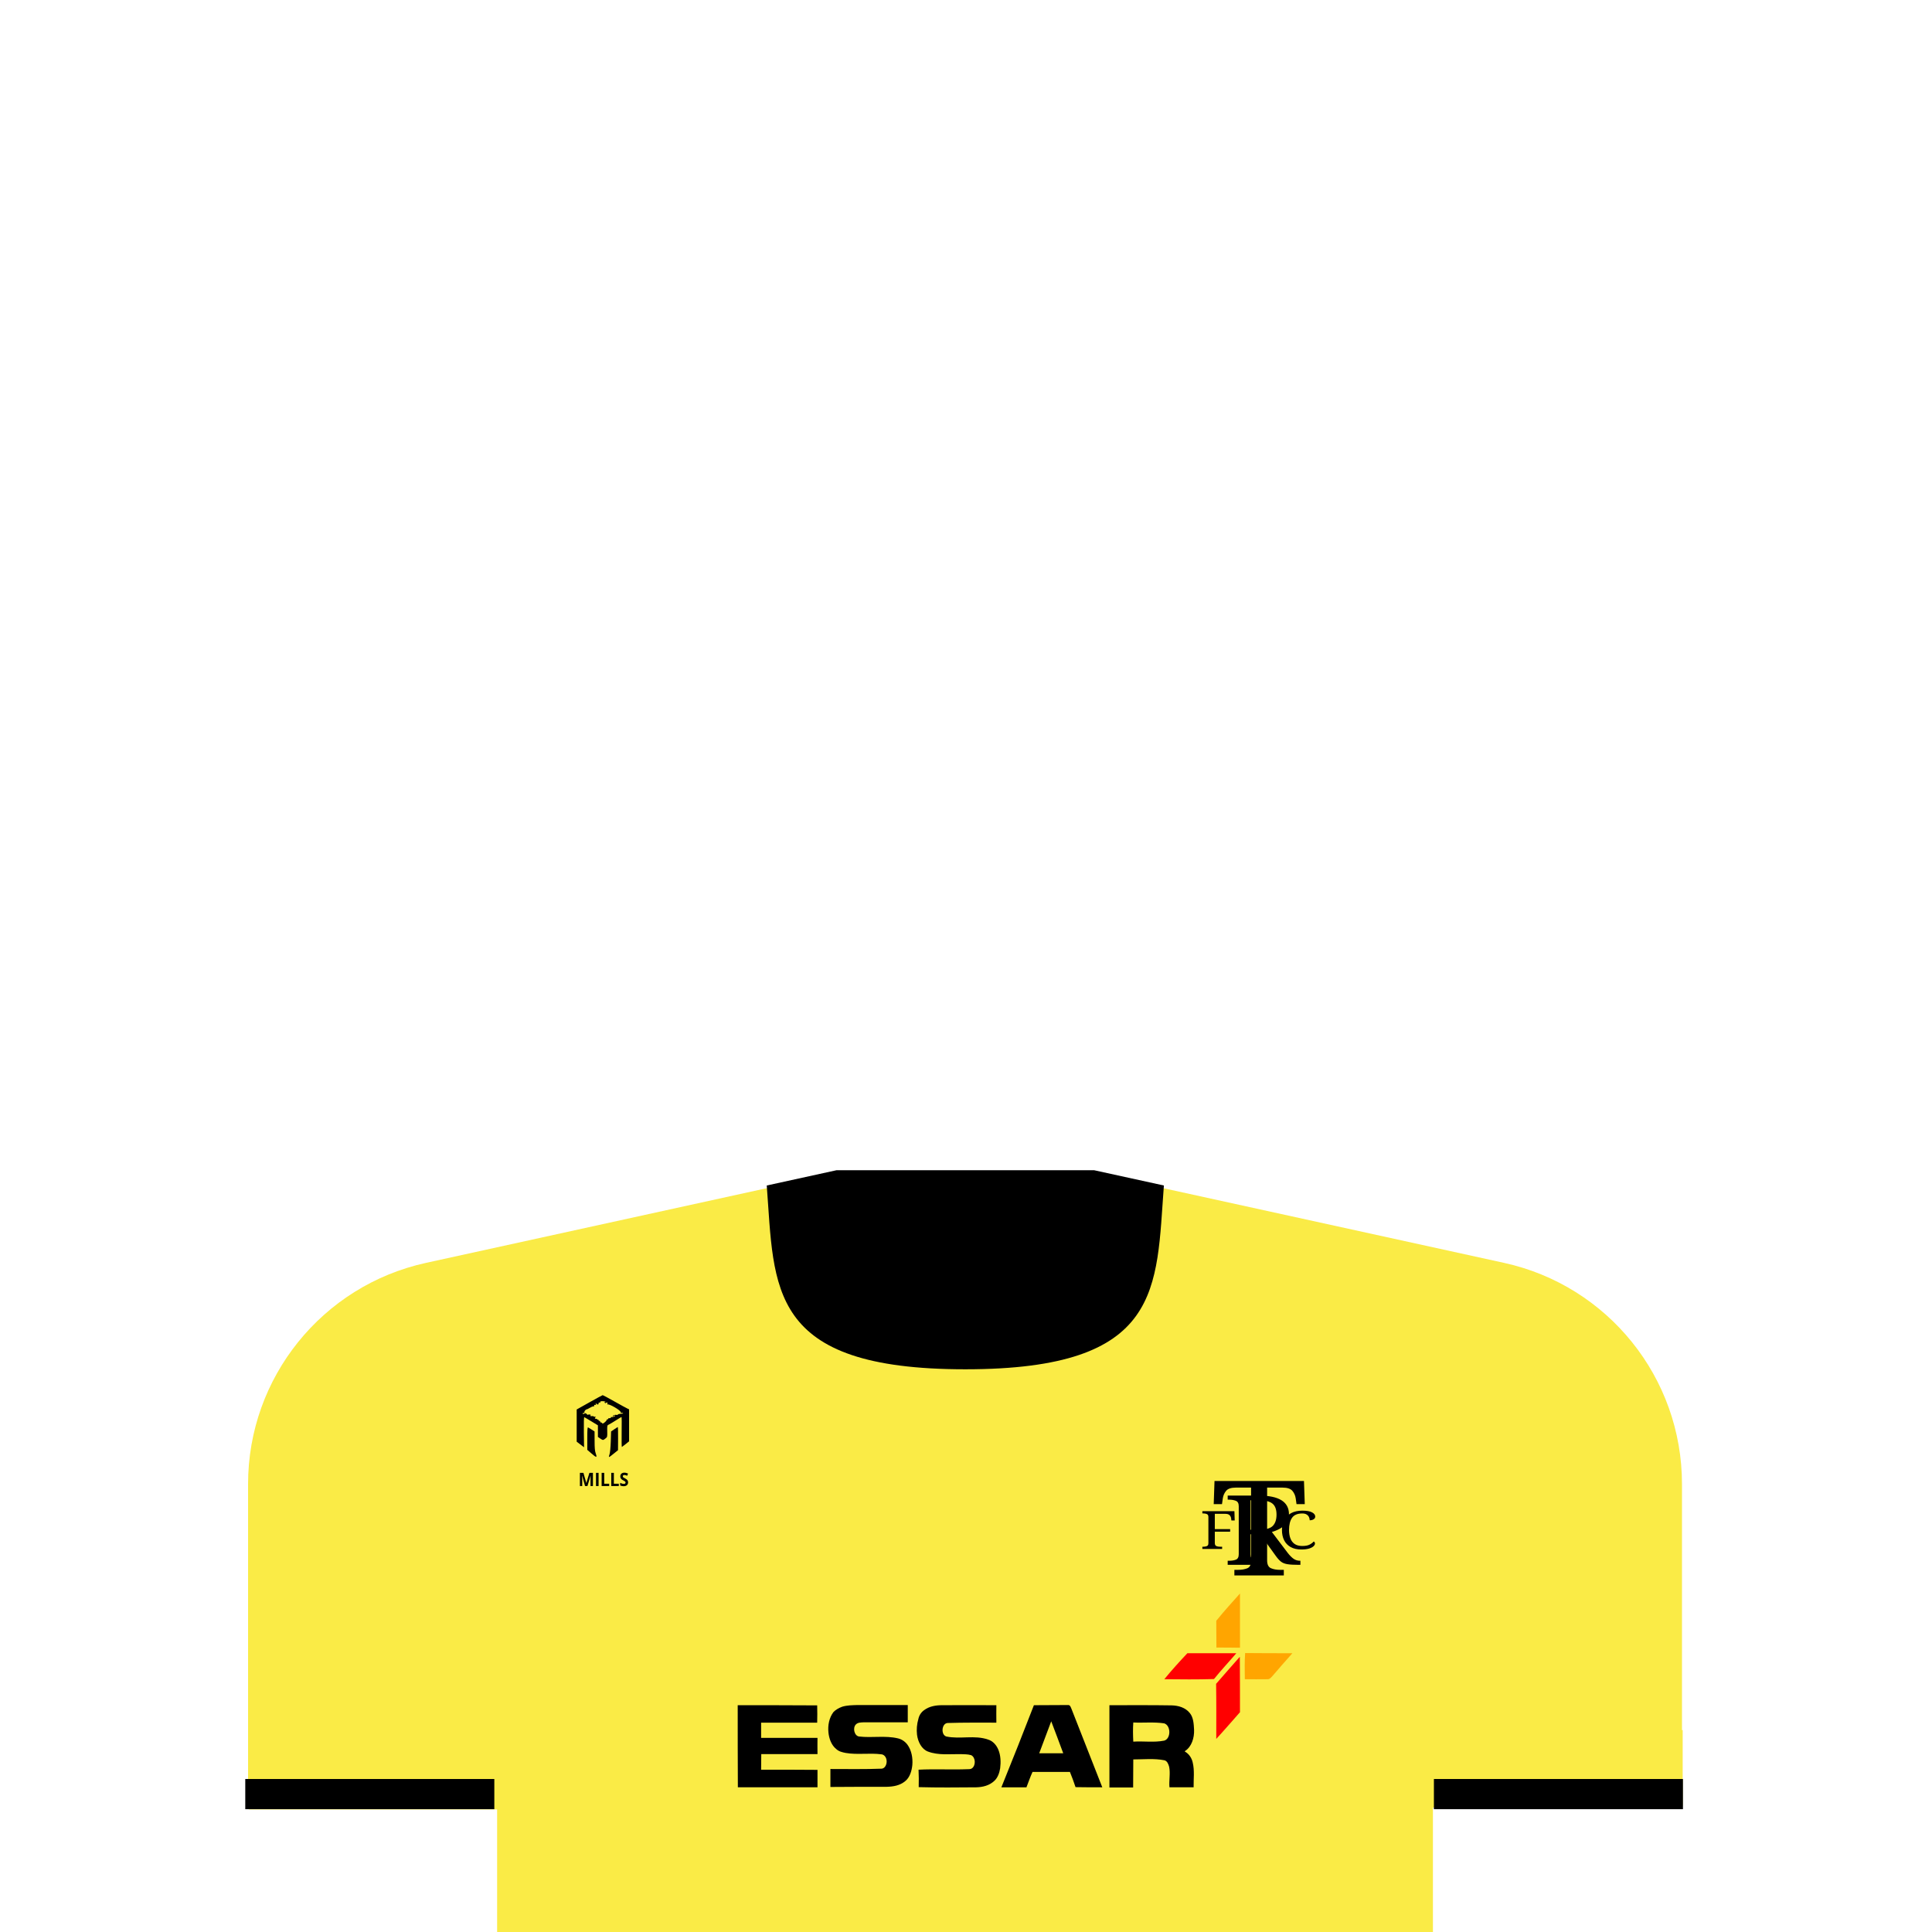
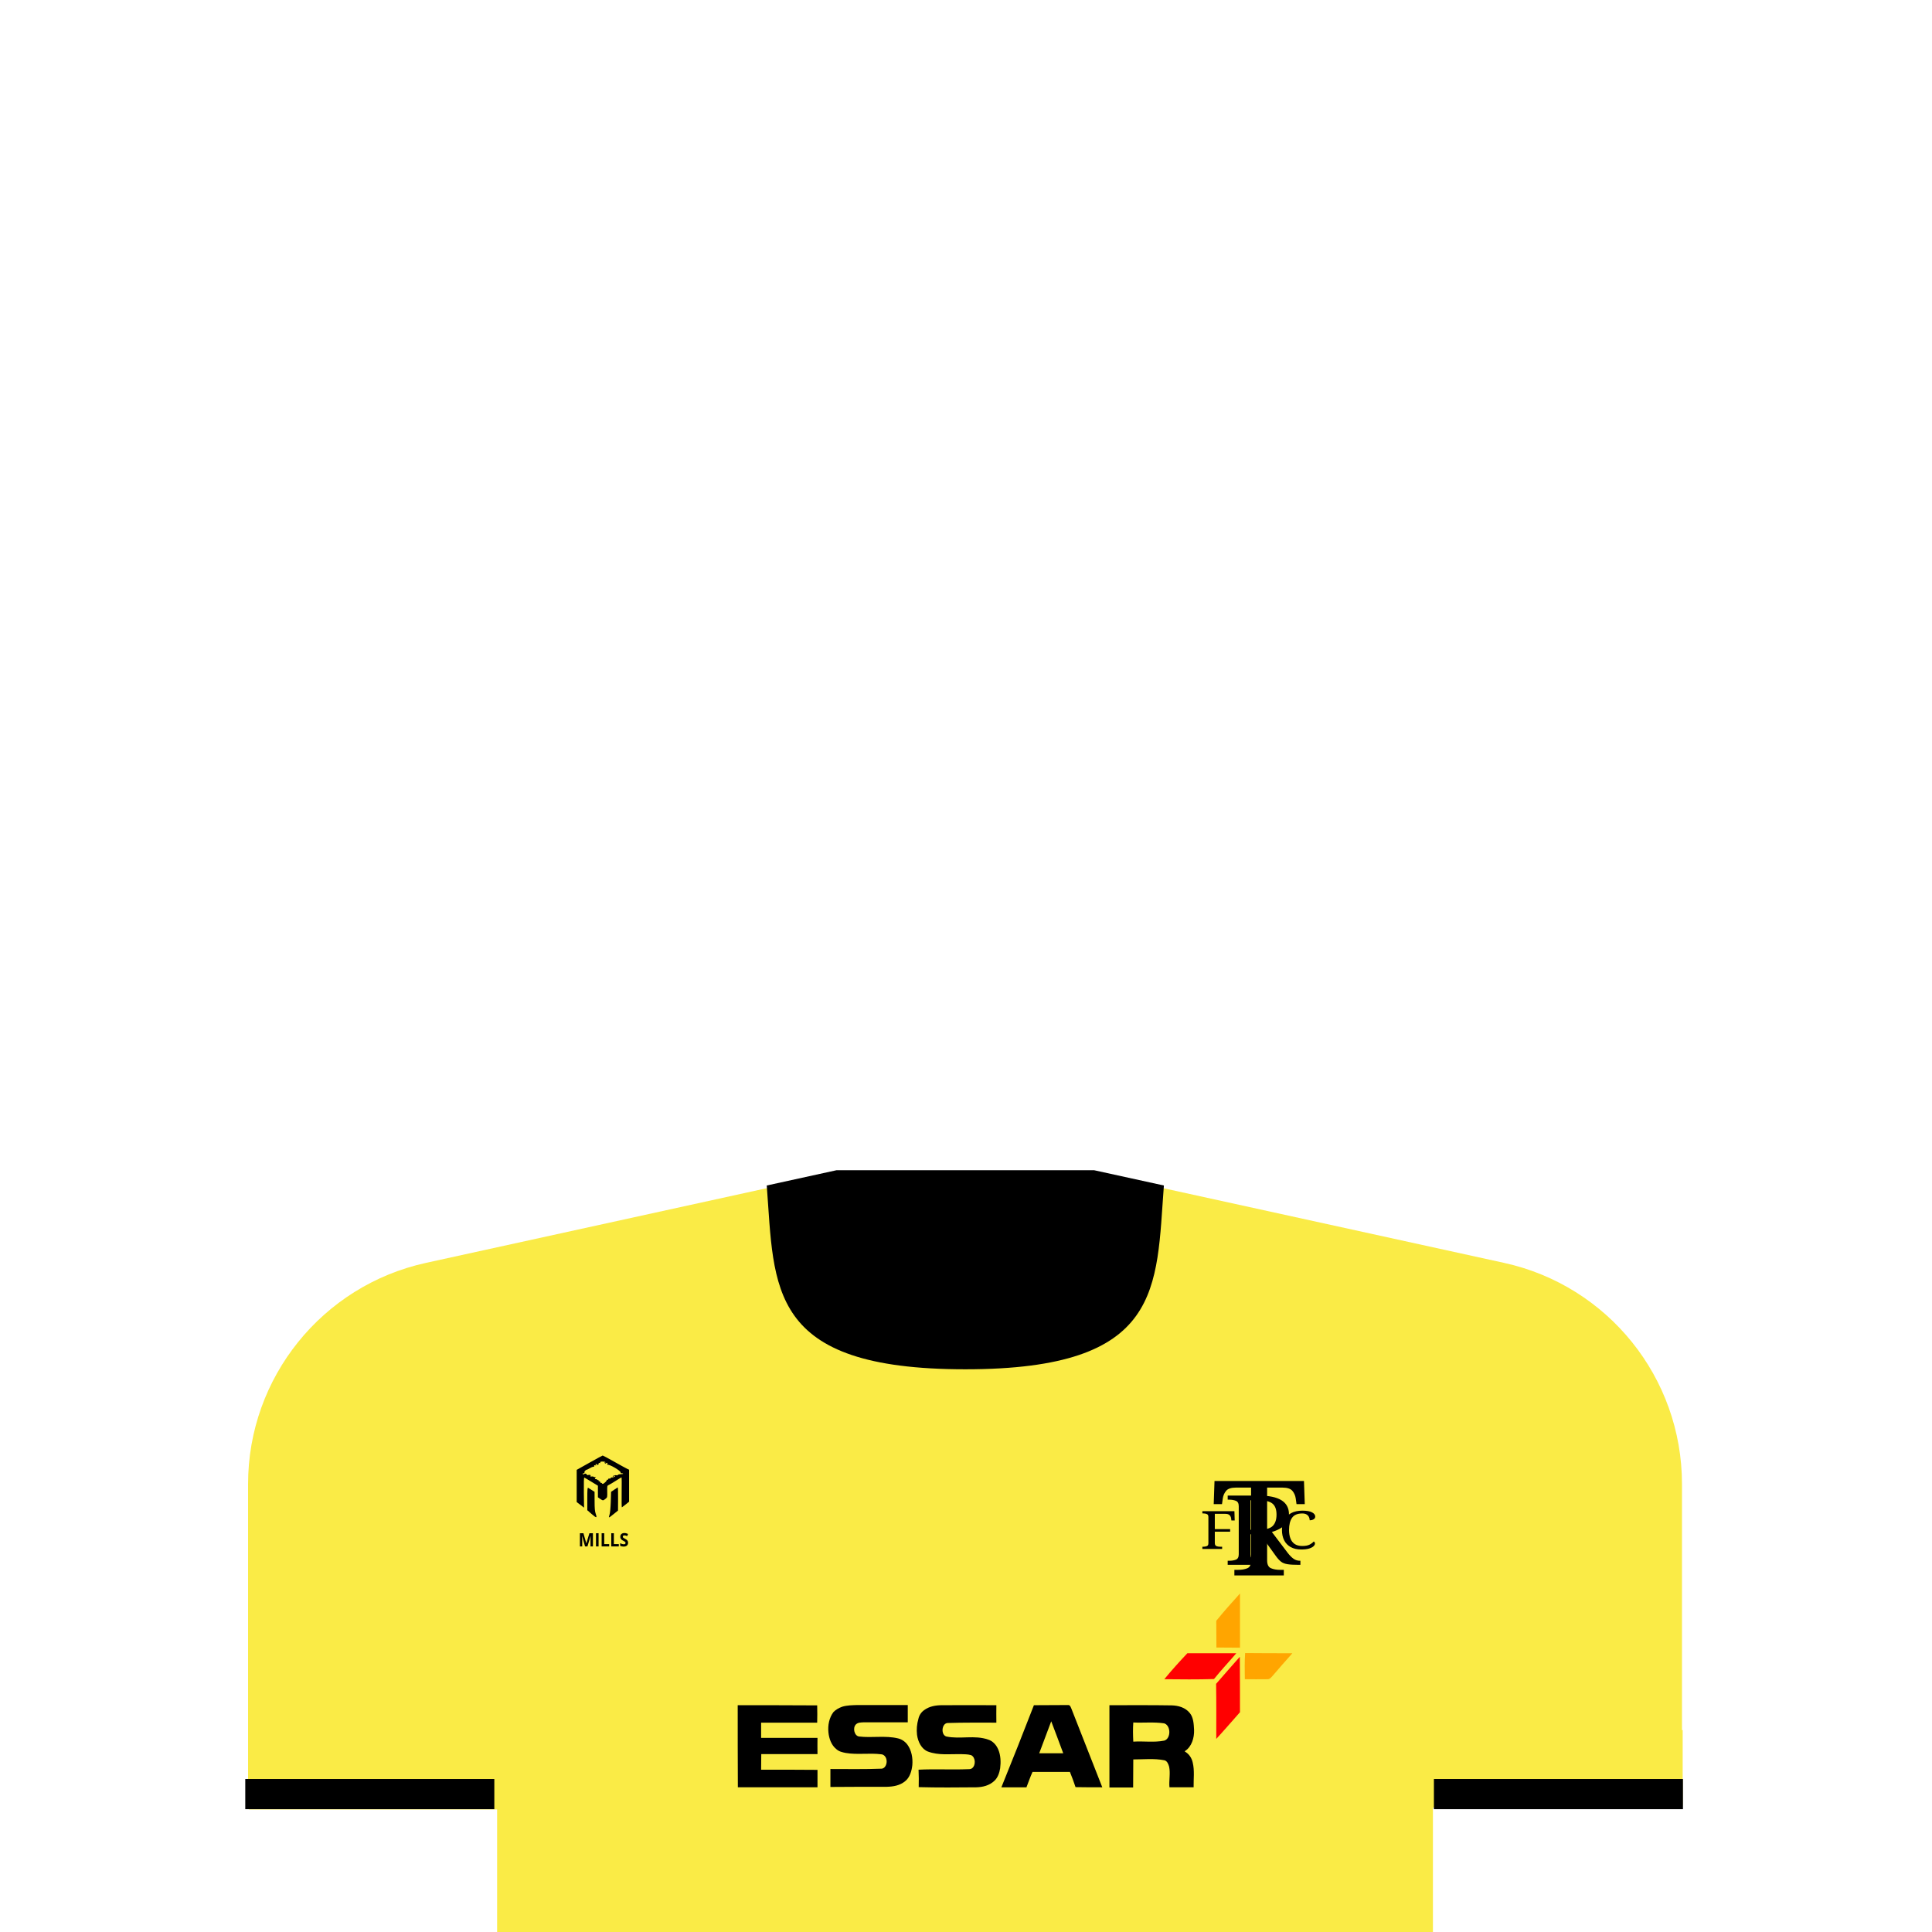
<svg xmlns="http://www.w3.org/2000/svg" width="512" height="512">
  <defs>
    <radialGradient r="0.435" cy="0.5" cx="0.5" spreadMethod="pad" id="svg_78">
      <stop offset="0.129" stop-opacity="0.992" stop-color="#ffffff" />
      <stop offset="0.668" stop-opacity="0.992" stop-color="#007f00" />
    </radialGradient>
    <radialGradient r="0.699" cy="0.516" cx="0.48" spreadMethod="pad" id="svg_84">
      <stop offset="0.754" stop-color="#0000ff" />
      <stop offset="1" stop-opacity="0.992" stop-color="#ffffff" />
    </radialGradient>
  </defs>
  <g id="shirt">
    <g id="chest">
      <path fill="#faeb46" d="m255.742,313.009l44,0l98.846,21.665c27.533,6.035 47.154,30.421 47.154,58.609l0,85.726l-66,0l0,33l-124,0l-124,0l0,-33l-66,0l0,-85.726c0,-28.187 19.621,-52.574 47.154,-58.609l98.846,-21.665l44,0z" />
    </g>
    <g id="left-sleeve">
      <path d="m131.929,479.525l-66,0l0,-20l66,0l0,20z" fill="#faeb46" />
    </g>
    <g id="right-sleeve">
      <path fill="#faeb46" d="m379.927,458.492l66,0l0,20l-66,0l0,-20z" />
    </g>
    <line fill="none" stroke-width="8" x1="65" y1="475.453" x2="131" y2="475.453" stroke="#000000" />
    <line fill="none" stroke-width="8" x1="380" y1="475.453" x2="446" y2="475.453" stroke="#000000" />
  </g>
  <g id="collar">
    <path id="svg_12" d="m289.981,310.127l-68.322,0l-18.462,4.043c2.075,27.202 0.031,48.706 52.623,48.706s50.548,-21.504 52.623,-48.706l-18.462,-4.043l-0,0z" fill="#000000" />
  </g>
  <g id="crest">
    <text fill="#000000" x="307.101" y="407.818" font-size="75" font-family="'Simonetta', serif" transform="matrix(0.5615237,0,0,0.4673531,148.3617,226.9064) ">T</text>
    <text fill="#000000" x="313.101" y="401.818" font-size="55" font-family="'Simonetta', serif" transform="matrix(0.5615237,0,0,0.4673531,148.3617,226.9064) ">R</text>
    <text fill="#000000" x="302.101" y="392.818" font-size="30" font-family="'Simonetta', serif" transform="matrix(0.5615237,0,0,0.4673531,148.3617,226.9064) ">F</text>
    <text fill="#000000" x="339.101" y="392.818" font-size="30" font-family="'Simonetta', serif" transform="matrix(0.5615237,0,0,0.4673531,148.3617,226.9064) ">C</text>
  </g>
  <g id="sponsor">
    <path fill="#FFA500" d="m322.605,429.19c1.933,-2.402 3.987,-4.623 6.001,-6.89c0,4.805 0,9.609 0,14.368c-2.094,-0.045 -4.148,-0.045 -6.242,-0.045c0,-2.312 -0.04,-4.623 -0.04,-6.935c-0.04,-0.227 0.161,-0.317 0.282,-0.499z" />
    <path fill="#FFA500" d="m329.975,438.074c4.188,0.045 8.377,0.045 12.525,0.045c-1.772,1.994 -3.544,3.989 -5.276,6.028c-0.362,0.408 -0.765,0.907 -1.329,0.861c-2.014,0.045 -3.987,0 -6.001,0c-0.04,-2.312 -0.081,-4.623 0.081,-6.935z" />
    <path fill="#ff0000" d="m314.671,438.119c4.309,0 8.659,0 12.968,0c-1.973,2.312 -4.027,4.487 -5.92,6.844c-4.39,0.136 -8.78,0.091 -13.17,0.045c1.933,-2.357 4.027,-4.669 6.122,-6.89z" />
    <path fill="#ff0000" d="m322.282,446.232c2.054,-2.402 4.188,-4.759 6.283,-7.162c0.04,4.895 0.04,9.79 0.04,14.686c-2.094,2.357 -4.148,4.759 -6.283,7.071c0,-4.85 0.04,-9.7 -0.04,-14.595z" />
    <path d="m195.5,451.898c7.008,0 14.015,0 21.063,0.045c0.04,1.541 0.04,3.037 0,4.578c-4.954,0 -9.907,0 -14.861,0c0,1.36 0,2.674 0,4.034c4.994,0 9.948,0 14.942,0c0,1.45 -0.04,2.856 0,4.306c-4.954,0 -9.948,0 -14.901,0c0,1.36 -0.04,2.765 -0.04,4.125c4.994,0 9.948,0 14.942,0.045c0,1.541 0,3.082 0,4.623c-7.048,0 -14.056,0 -21.104,0c-0.04,-7.252 -0.04,-14.504 -0.04,-21.757z" />
    <path d="m223.168,452.306c1.329,-0.408 2.698,-0.408 4.068,-0.453c4.43,0 8.901,0 13.331,0c0,1.541 0,3.082 0,4.578c-3.907,0 -7.773,0 -11.679,0c-0.725,0.045 -1.53,0 -2.094,0.589c-0.886,0.952 -0.362,3.037 0.886,3.173c3.423,0.408 6.927,-0.317 10.31,0.499c0.967,0.227 1.853,0.816 2.497,1.677c1.087,1.496 1.45,3.535 1.289,5.394c-0.161,1.586 -0.685,3.309 -1.893,4.261c-1.41,1.178 -3.182,1.45 -4.873,1.496c-4.994,0 -9.948,0 -14.942,0.045c0,-1.586 0,-3.173 0,-4.759c4.551,0 9.062,0.091 13.613,-0.091c0.967,-0.091 1.45,-1.405 1.248,-2.357c-0.121,-0.771 -0.685,-1.405 -1.369,-1.45c-3.141,-0.408 -6.323,0.181 -9.464,-0.363c-0.886,-0.181 -1.772,-0.363 -2.497,-1.042c-1.248,-0.997 -1.893,-2.72 -2.054,-4.397c-0.201,-1.904 0.201,-3.898 1.329,-5.394c0.564,-0.589 1.41,-1.088 2.296,-1.405z" />
    <path d="m244.956,453.167c1.369,-0.997 3.061,-1.269 4.672,-1.269c4.793,0 9.625,-0.045 14.418,0c-0.04,1.541 0,3.082 0,4.623c-4.309,0 -8.619,-0.045 -12.928,0.091c-1.571,0.091 -1.853,3.128 -0.322,3.581c3.665,0.771 7.491,-0.453 11.075,0.816c1.208,0.363 2.175,1.405 2.698,2.674c0.644,1.541 0.685,3.309 0.483,4.941c-0.201,1.224 -0.644,2.493 -1.53,3.309c-1.329,1.269 -3.101,1.677 -4.793,1.722c-5.075,0.045 -10.189,0.091 -15.264,-0.045c0.04,-1.541 0.04,-3.082 -0.04,-4.623c4.35,-0.227 8.739,0.045 13.089,-0.136c0.403,0 0.805,0 1.128,-0.272c1.007,-0.816 0.886,-2.901 -0.282,-3.445c-0.926,-0.272 -1.853,-0.227 -2.779,-0.272c-2.9,-0.045 -5.88,0.363 -8.659,-0.68c-1.692,-0.635 -2.658,-2.584 -2.9,-4.442c-0.161,-1.405 -0.04,-2.856 0.362,-4.215c0.201,-0.952 0.765,-1.813 1.571,-2.357z" />
    <path d="m273.994,451.898c3.021,-0.045 6.041,0 9.062,-0.045c0.564,-0.045 0.725,0.635 0.926,1.088c2.698,6.89 5.437,13.825 8.135,20.714c-2.376,0 -4.712,0 -7.088,-0.045c-0.443,-1.36 -0.967,-2.72 -1.49,-4.034c-3.302,0 -6.605,0 -9.907,0c-0.604,1.314 -1.087,2.72 -1.611,4.079c-2.215,0 -4.43,0 -6.645,0c2.94,-7.252 5.799,-14.459 8.619,-21.757m4.591,4.261c-1.087,2.81 -2.094,5.666 -3.182,8.476c2.135,0 4.229,0 6.363,0c-1.047,-2.81 -2.094,-5.666 -3.182,-8.476z" />
    <path d="m294.01,451.898c5.518,0 10.995,-0.045 16.512,0.045c1.732,0.045 3.625,0.544 4.833,2.085c0.926,1.178 1.007,2.856 1.087,4.397c0.081,2.13 -0.644,4.442 -2.336,5.575c-0.282,0.091 0,0.272 0.121,0.317c0.926,0.589 1.611,1.632 1.853,2.765c0.524,2.13 0.201,4.397 0.242,6.572c-2.135,0 -4.269,0 -6.404,0c-0.161,-1.813 0.282,-3.671 -0.081,-5.439c-0.201,-0.725 -0.524,-1.541 -1.248,-1.722c-2.739,-0.544 -5.518,-0.227 -8.256,-0.227c-0.04,2.493 0,4.941 -0.04,7.434c-2.094,0 -4.188,0 -6.283,0c0,-7.298 0,-14.55 0,-21.802m6.323,4.578c-0.121,1.677 -0.081,3.399 0,5.077c2.739,-0.181 5.477,0.272 8.216,-0.272c1.812,-0.544 1.772,-4.034 -0.04,-4.578c-2.739,-0.408 -5.437,-0.091 -8.176,-0.227z" />
  </g>
  <g id="kitmaker">
-     <g stroke="null" transform="translate(0 181) scale(0.05 -0.05)" fill="#000000" id="svg_67">
-       <path stroke="null" fill="#000000" d="m3124.242,-3812.629l-67.671,-37.908l0,-85.371l0,-85.214l19.51,-14.881l19.51,-14.881l-1.055,80.358c-0.703,52.632 0.176,79.888 2.461,79.105c1.933,-0.783 18.983,-10.652 37.79,-22.243l34.275,-20.834l0,-30.859l0,-30.702l12.128,-8.302c14.589,-9.869 15.292,-9.869 27.771,0c10.019,7.676 10.195,8.302 9.492,38.848c-0.527,31.015 -0.527,31.015 9.316,35.558c5.449,2.506 22.147,12.531 37.087,22.087c15.116,9.712 28.299,17.544 29.353,17.544c1.055,0 1.406,-36.028 0.703,-79.888c-0.527,-44.017 -0.176,-79.575 1.055,-79.105c1.23,0.47 10.37,7.362 20.213,15.351l18.104,14.568l0,84.901l0,84.744l-9.667,4.543c-5.273,2.35 -36.208,19.267 -68.725,37.594c-32.341,18.327 -60.113,33.208 -61.519,33.052c-1.406,0 -32.869,-17.231 -70.132,-38.064zm85.951,2.35c1.582,-1.566 0.879,-1.723 -1.582,-0.47c-2.461,1.253 -4.394,0.783 -4.394,-0.94c0,-4.699 6.152,-7.206 8.788,-3.446c3.515,5.013 8.788,0.47 6.328,-5.639c-1.23,-2.976 -1.055,-4.386 0.352,-3.29c7.207,5.796 71.889,-31.799 69.604,-40.414c-0.527,-2.193 2.285,-3.916 6.152,-3.916c4.043,0 7.207,-1.097 7.207,-2.506c0,-1.41 -5.625,-2.506 -12.48,-2.506c-7.031,0 -13.886,-1.723 -15.292,-3.916c-1.406,-2.036 -5.273,-2.976 -8.261,-1.88c-5.976,2.036 -22.147,-4.073 -18.807,-7.049c1.055,-1.097 4.394,0 7.382,2.193c3.164,2.35 5.273,2.663 5.273,0.627c0,-3.759 -13.358,-8.459 -20.565,-7.362c-2.637,0.47 -3.691,-0.627 -2.461,-2.506c1.406,-2.036 -1.23,-3.29 -6.855,-3.29c-5.273,0 -8.261,-1.41 -7.031,-3.133c1.23,-1.723 -0.527,-3.133 -3.867,-3.133c-3.34,0 -5.097,-0.783 -4.043,-1.88c2.988,-2.663 -15.116,-20.05 -20.741,-20.05c-2.637,0 -4.746,1.566 -4.746,3.29c0,1.88 -1.406,2.506 -3.34,1.566c-1.758,-0.94 -4.218,1.097 -5.449,4.543c-1.23,3.446 -3.691,5.483 -5.449,4.543c-1.933,-0.94 -3.34,0.47 -3.34,3.29c0,2.82 -1.582,4.229 -3.515,3.133c-1.933,-1.097 -3.515,-0.47 -3.515,1.41c0,1.723 -3.164,3.29 -7.207,3.29c-6.152,0 -6.503,0.94 -3.164,6.579c2.988,5.013 2.988,6.109 0,4.543c-2.109,-1.253 -6.152,-0.783 -8.613,1.253c-2.637,1.88 -7.207,2.506 -10.019,1.566c-2.988,-0.94 -6.503,-0.313 -7.734,1.566c-1.23,1.723 -0.352,3.446 2.285,3.446c2.461,0.157 1.406,1.41 -2.461,2.82c-3.867,1.41 -8.788,1.41 -10.722,-0.157c-2.285,-1.566 -5.625,-0.157 -8.613,3.446c-3.515,4.386 -6.328,5.169 -10.898,2.976c-7.91,-3.759 -10.195,-3.759 -10.195,0.157c0,1.723 2.461,3.133 5.625,3.133c3.515,0 4.922,1.723 3.691,4.386c-1.758,4.229 7.558,14.411 13.183,14.411c1.406,0 8.261,3.603 15.468,7.832c7.031,4.386 15.643,7.832 18.983,7.832c3.867,0 5.449,1.723 4.218,4.543c-1.406,3.29 0.176,3.916 6.152,2.82c5.976,-1.253 6.855,-0.783 3.515,1.41c-3.164,1.88 -3.515,3.759 -1.23,5.013c2.109,1.097 4.746,0.627 5.976,-1.253c3.691,-5.326 8.788,-3.446 8.788,2.976c0,4.229 1.758,5.639 5.273,4.386c3.867,-1.253 4.746,-0.313 3.164,3.133c-2.285,5.483 23.553,6.109 29.178,0.627z" id="svg_68" />
-       <path stroke="null" fill="#000000" d="m3112.817,-4003.89l0,-60.621l22.85,-19.894c26.19,-22.713 30.056,-22.557 21.795,0.94c-4.57,12.688 -5.976,28.666 -5.976,66.573l-0.176,49.813l-14.589,9.399c-8.085,5.169 -16.698,10.495 -19.335,11.905c-3.691,2.036 -4.57,-8.772 -4.57,-58.115z" id="svg_69" />
-       <path stroke="null" fill="#000000" d="m3255.893,-3955.487l-17.05,-11.592l-1.582,-53.259c-1.055,-31.642 -3.867,-59.368 -6.679,-68.14c-6.152,-18.797 -5.8,-18.641 21.971,3.603l23.026,18.641l0.352,61.248c0.176,33.835 -0.352,61.404 -1.406,61.248c-0.879,-0.157 -9.316,-5.326 -18.631,-11.748z" id="svg_70" />
+     <g id="svg_67" fill="#000000" transform="translate(0 181) scale(0.05 -0.05)" stroke="null">
+       <path id="svg_68" d="m3124.242,-4132.629l-67.671,-37.908l0,-85.371l0,-85.214l19.51,-14.881l19.51,-14.881l-1.055,80.358c-0.703,52.632 0.176,79.888 2.461,79.105c1.933,-0.783 18.983,-10.652 37.79,-22.243l34.275,-20.834l0,-30.859l0,-30.702l12.128,-8.302c14.589,-9.869 15.292,-9.869 27.771,0c10.019,7.676 10.195,8.302 9.492,38.848c-0.527,31.015 -0.527,31.015 9.316,35.558c5.449,2.506 22.147,12.531 37.087,22.087c15.116,9.712 28.299,17.544 29.353,17.544c1.055,0 1.406,-36.028 0.703,-79.888c-0.527,-44.017 -0.176,-79.575 1.055,-79.105c1.23,0.47 10.37,7.362 20.213,15.351l18.104,14.568l0,84.901l0,84.744l-9.667,4.543c-5.273,2.35 -36.208,19.267 -68.725,37.594c-32.341,18.327 -60.113,33.208 -61.519,33.052c-1.406,0 -32.869,-17.231 -70.132,-38.064l-0,0zm85.951,2.35c1.582,-1.566 0.879,-1.723 -1.582,-0.47c-2.461,1.253 -4.394,0.783 -4.394,-0.94c0,-4.699 6.152,-7.206 8.788,-3.446c3.515,5.013 8.788,0.47 6.328,-5.639c-1.23,-2.976 -1.055,-4.386 0.352,-3.29c7.207,5.796 71.889,-31.799 69.604,-40.414c-0.527,-2.193 2.285,-3.916 6.152,-3.916c4.043,0 7.207,-1.097 7.207,-2.506c0,-1.41 -5.625,-2.506 -12.48,-2.506c-7.031,0 -13.886,-1.723 -15.292,-3.916c-1.406,-2.036 -5.273,-2.976 -8.261,-1.88c-5.976,2.036 -22.147,-4.073 -18.807,-7.049c1.055,-1.097 4.394,0 7.382,2.193c3.164,2.35 5.273,2.663 5.273,0.627c0,-3.759 -13.358,-8.459 -20.565,-7.362c-2.637,0.47 -3.691,-0.627 -2.461,-2.506c1.406,-2.036 -1.23,-3.29 -6.855,-3.29c-5.273,0 -8.261,-1.41 -7.031,-3.133c1.23,-1.723 -0.527,-3.133 -3.867,-3.133c-3.34,0 -5.097,-0.783 -4.043,-1.88c2.988,-2.663 -15.116,-20.05 -20.741,-20.05c-2.637,0 -4.746,1.566 -4.746,3.29c0,1.88 -1.406,2.506 -3.34,1.566c-1.758,-0.94 -4.218,1.097 -5.449,4.543c-1.23,3.446 -3.691,5.483 -5.449,4.543c-1.933,-0.94 -3.34,0.47 -3.34,3.29c0,2.82 -1.582,4.229 -3.515,3.133c-1.933,-1.097 -3.515,-0.47 -3.515,1.41c0,1.723 -3.164,3.29 -7.207,3.29c-6.152,0 -6.503,0.94 -3.164,6.579c2.988,5.013 2.988,6.109 0,4.543c-2.109,-1.253 -6.152,-0.783 -8.613,1.253c-2.637,1.88 -7.207,2.506 -10.019,1.566c-2.988,-0.94 -6.503,-0.313 -7.734,1.566c-1.23,1.723 -0.352,3.446 2.285,3.446c2.461,0.157 1.406,1.41 -2.461,2.82c-3.867,1.41 -8.788,1.41 -10.722,-0.157c-2.285,-1.566 -5.625,-0.157 -8.613,3.446c-3.515,4.386 -6.328,5.169 -10.898,2.976c-7.91,-3.759 -10.195,-3.759 -10.195,0.157c0,1.723 2.461,3.133 5.625,3.133c3.515,0 4.922,1.723 3.691,4.386c-1.758,4.229 7.558,14.411 13.183,14.411c1.406,0 8.261,3.603 15.468,7.832c7.031,4.386 15.643,7.832 18.983,7.832c3.867,0 5.449,1.723 4.218,4.543c-1.406,3.29 0.176,3.916 6.152,2.82c5.976,-1.253 6.855,-0.783 3.515,1.41c-3.164,1.88 -3.515,3.759 -1.23,5.013c2.109,1.097 4.746,0.627 5.976,-1.253c3.691,-5.326 8.788,-3.446 8.788,2.976c0,4.229 1.758,5.639 5.273,4.386c3.867,-1.253 4.746,-0.313 3.164,3.133c-2.285,5.483 23.553,6.109 29.178,0.627l-0,0z" fill="#000000" stroke="null" />
+       <path id="svg_69" d="m3112.817,-4323.89l0,-60.621l22.85,-19.894c26.19,-22.713 30.056,-22.557 21.795,0.94c-4.57,12.688 -5.976,28.666 -5.976,66.573l-0.176,49.813l-14.589,9.399c-8.085,5.169 -16.698,10.495 -19.335,11.905c-3.691,2.036 -4.57,-8.772 -4.57,-58.115z" fill="#000000" stroke="null" />
+       <path id="svg_70" d="m3255.893,-4275.487l-17.05,-11.592l-1.582,-53.259c-1.055,-31.642 -3.867,-59.368 -6.679,-68.14c-6.152,-18.797 -5.8,-18.641 21.971,3.603l23.026,18.641l0.352,61.248c0.176,33.835 -0.352,61.404 -1.406,61.248c-0.879,-0.157 -9.316,-5.326 -18.631,-11.748l-0,0z" fill="#000000" stroke="null" />
    </g>
-     <text transform="matrix(0.301333 0 0 0.326453 151.501 259.61)" stroke="#000000" font-style="normal" font-weight="bold" xml:space="preserve" text-anchor="start" font-family="'Open Sans'" font-size="15" id="svg_77" y="411.106" x="5.89" stroke-width="0" fill="#000000">MILLS</text>
+     <text fill="#000000" stroke-width="0" x="5.89" y="460.118" id="svg_77" font-size="15" font-family="'Open Sans'" text-anchor="start" xml:space="preserve" font-weight="bold" font-style="normal" stroke="#0000ff" transform="matrix(0.301333 0 0 0.326453 151.501 259.61)">MILLS</text>
  </g>
</svg>
